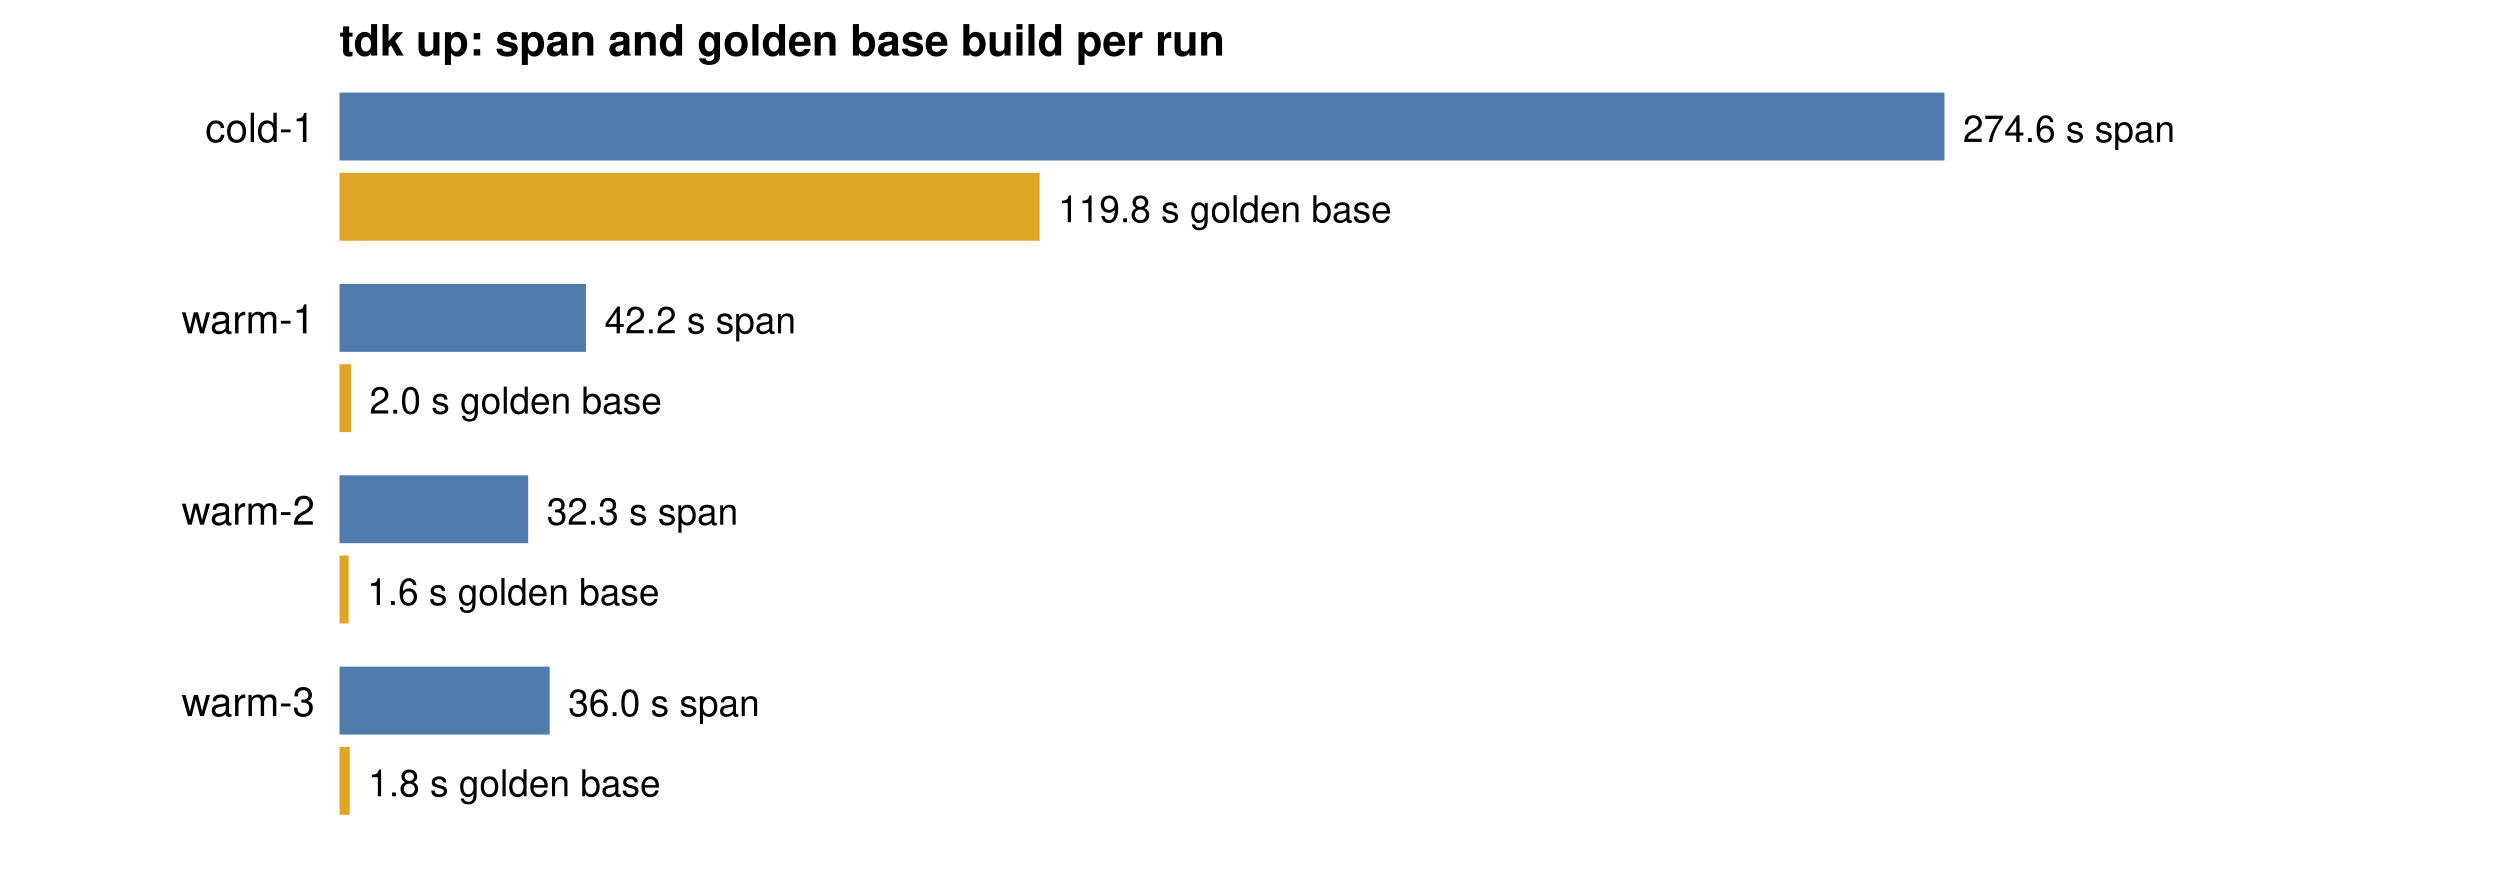
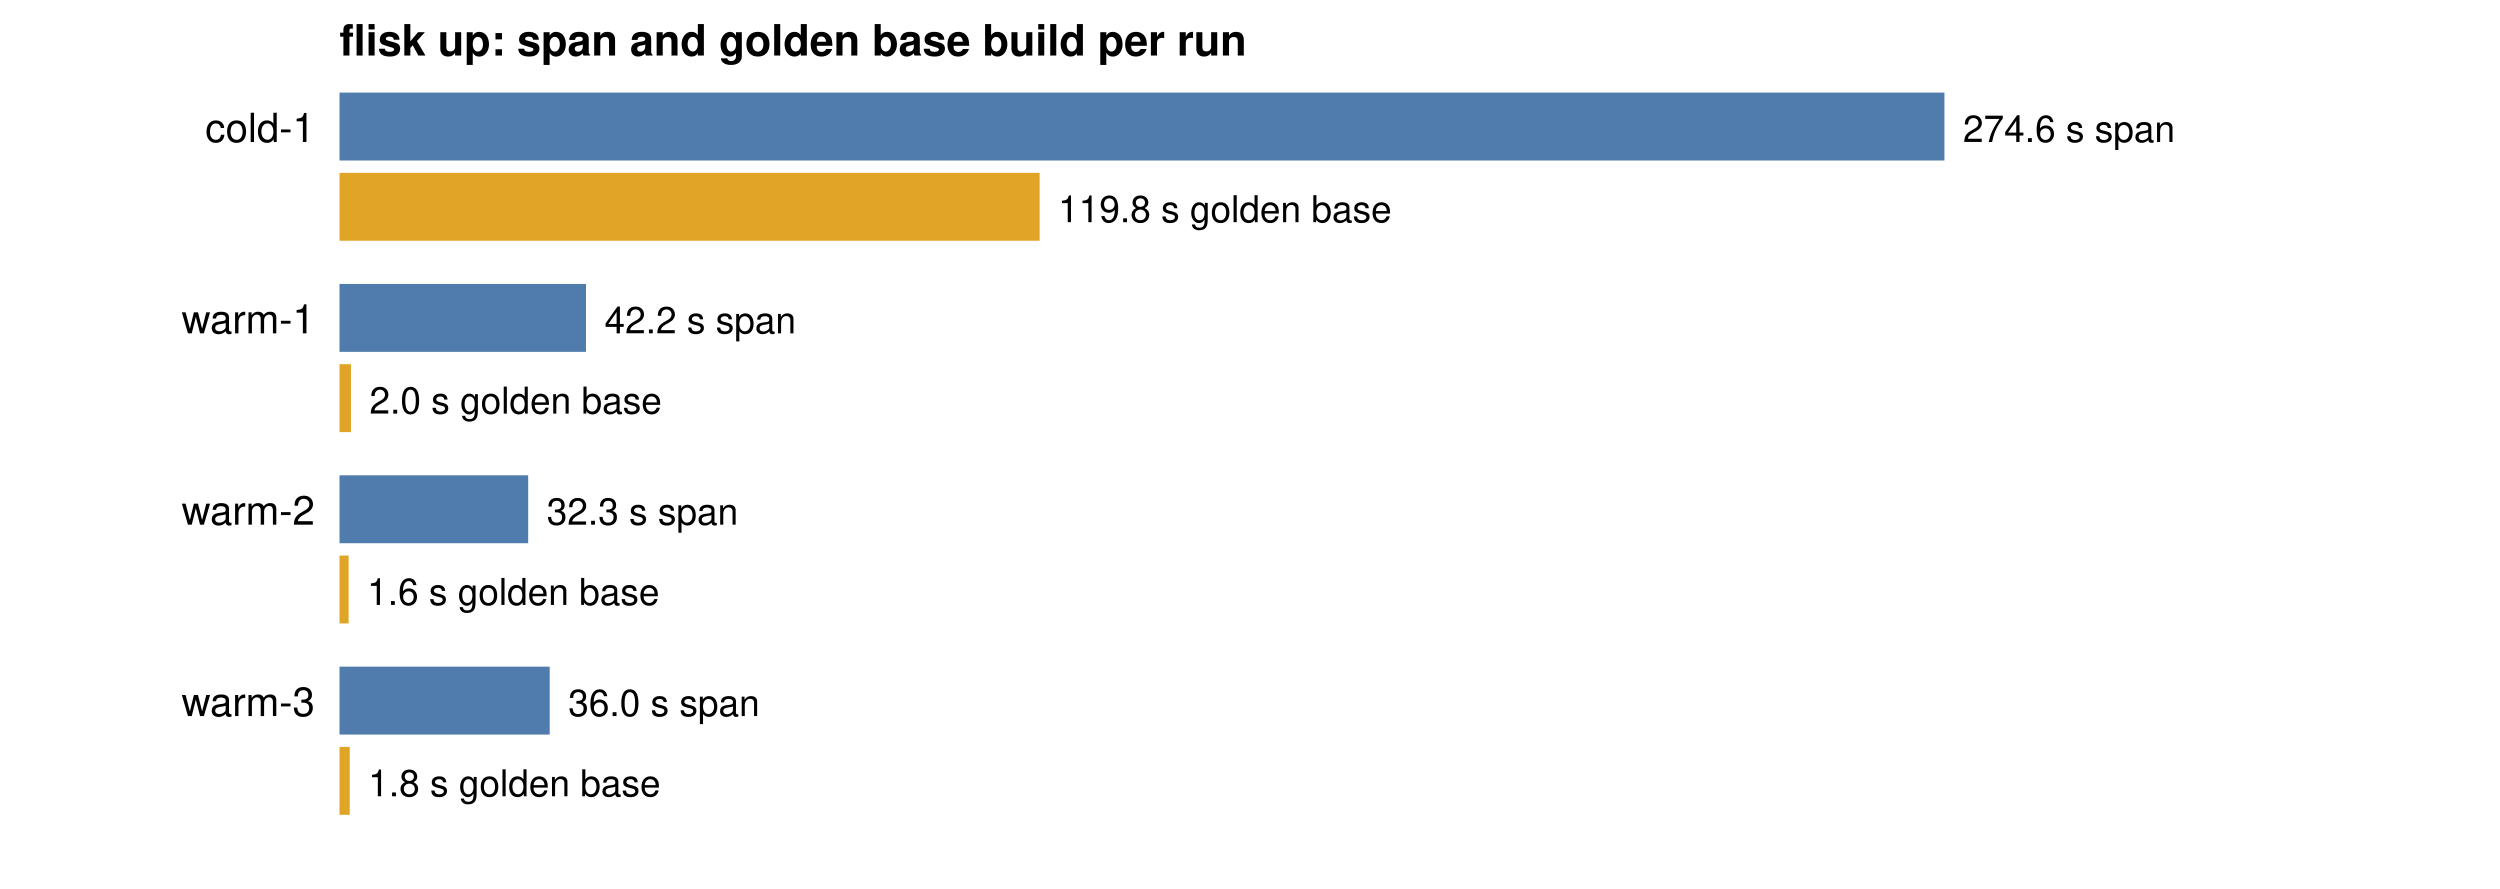
<svg xmlns="http://www.w3.org/2000/svg" width="810" height="288" font-family="-apple-system, Helvetica, Arial, sans-serif">
-   <text x="110" y="18" font-size="14" font-weight="600">tdk up: span and golden base build per run</text>
+   <text x="110" y="18" font-size="14" font-weight="600">flisk up: span and golden base build per run</text>
  <text x="102" y="46" text-anchor="end" font-size="13">cold-1</text>
  <rect x="110" y="30" width="520" height="22" fill="#4f7cac" />
  <text x="636" y="46" font-size="12">274.6 s span</text>
  <rect x="110" y="56" width="226.84" height="22" fill="#e0a526" />
  <text x="342.84" y="72" font-size="12">119.8 s golden base</text>
  <text x="102" y="108" text-anchor="end" font-size="13">warm-1</text>
  <rect x="110" y="92" width="79.862" height="22" fill="#4f7cac" />
  <text x="195.862" y="108" font-size="12">42.2 s span</text>
  <rect x="110" y="118" width="3.712" height="22" fill="#e0a526" />
  <text x="119.712" y="134" font-size="12">2.0 s golden base</text>
  <text x="102" y="170" text-anchor="end" font-size="13">warm-2</text>
  <rect x="110" y="154" width="61.132" height="22" fill="#4f7cac" />
  <text x="177.132" y="170" font-size="12">32.3 s span</text>
  <rect x="110" y="180" width="2.954" height="22" fill="#e0a526" />
  <text x="118.954" y="196" font-size="12">1.6 s golden base</text>
  <text x="102" y="232" text-anchor="end" font-size="13">warm-3</text>
  <rect x="110" y="216" width="68.101" height="22" fill="#4f7cac" />
  <text x="184.101" y="232" font-size="12">36.0 s span</text>
  <rect x="110" y="242" width="3.314" height="22" fill="#e0a526" />
  <text x="119.314" y="258" font-size="12">1.8 s golden base</text>
</svg>
